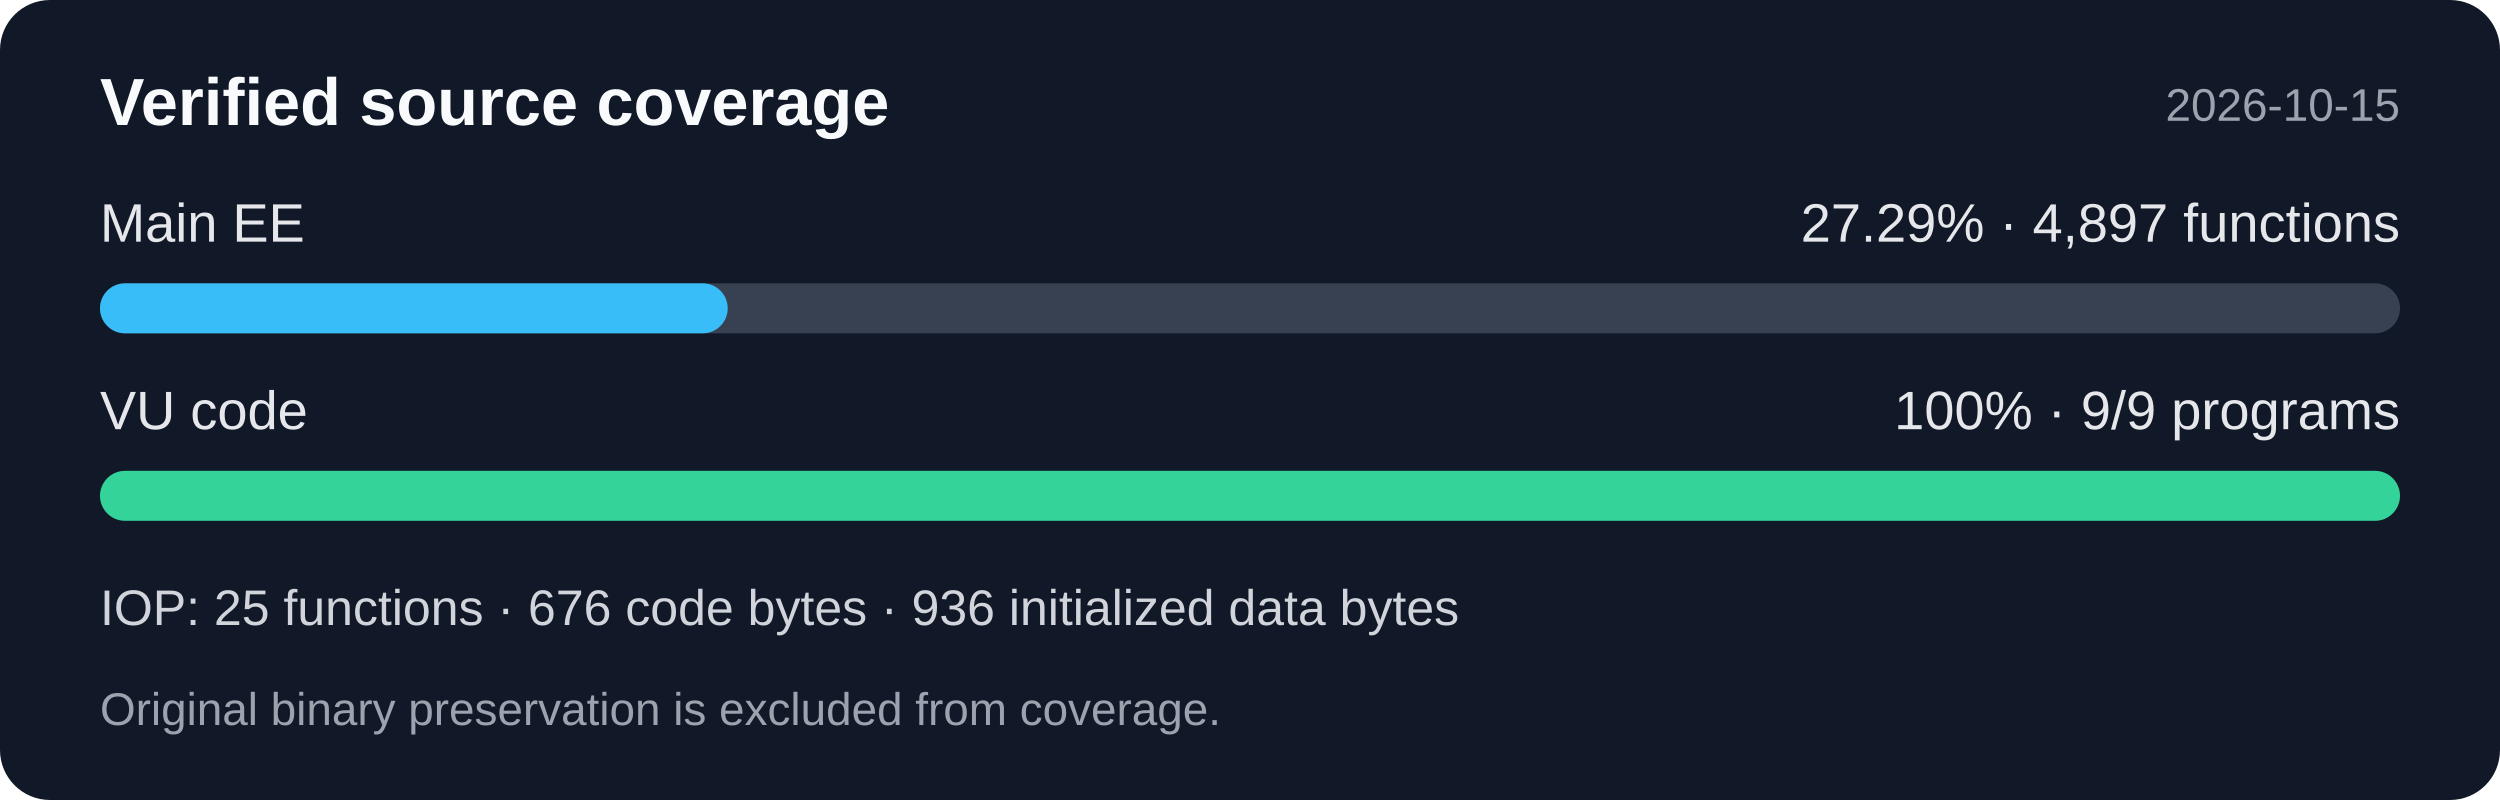
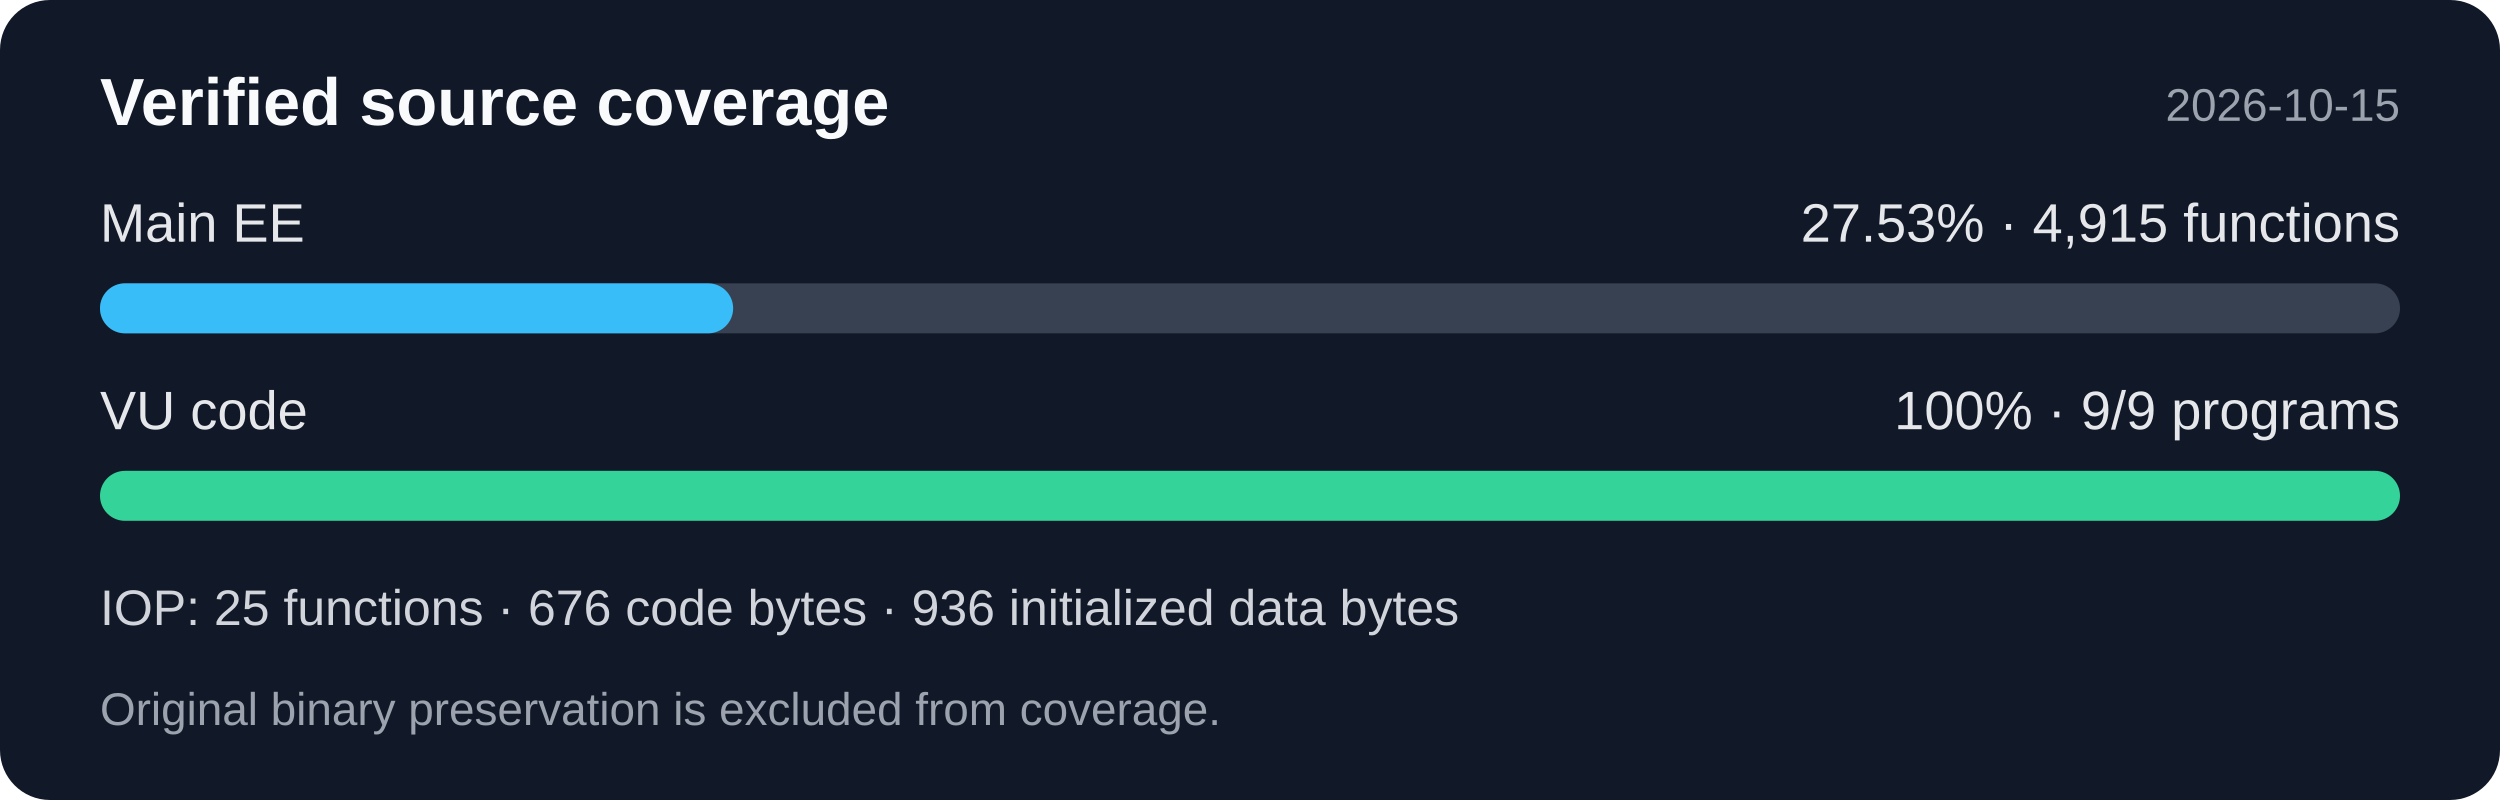
<svg xmlns="http://www.w3.org/2000/svg" width="600" height="192" viewBox="0 0 600 192" role="img" aria-labelledby="title desc">
  <rect width="600" height="192" rx="12" fill="#111827" />
  <g font-family="Segoe UI,Arial,sans-serif">
    <text x="24" y="30" fill="#f9fafb" font-size="16" font-weight="600">Verified source coverage</text>
    <text x="576" y="29" fill="#9ca3af" font-size="11" text-anchor="end">2026-10-15</text>
    <text x="24" y="58" fill="#e5e7eb" font-size="13">Main EE</text>
-     <text x="576" y="58" fill="#e5e7eb" font-size="13" text-anchor="end">27.29% · 4,897 functions</text>
+     <text x="576" y="58" fill="#e5e7eb" font-size="13" text-anchor="end">27.53% · 4,915 functions</text>
    <rect x="24" y="68" width="552" height="12" rx="6" fill="#374151" />
-     <rect x="24" y="68" width="150.652" height="12" rx="6" fill="#38bdf8" />
+     <rect x="24" y="68" width="151.958" height="12" rx="6" fill="#38bdf8" />
    <text x="24" y="103" fill="#e5e7eb" font-size="13">VU code</text>
    <text x="576" y="103" fill="#e5e7eb" font-size="13" text-anchor="end">100% · 9/9 programs</text>
    <rect x="24" y="113" width="552" height="12" rx="6" fill="#34d399" />
    <text x="24" y="150" fill="#d1d5db" font-size="12">IOP: 25 functions · 676 code bytes · 936 initialized data bytes</text>
    <text x="24" y="174" fill="#9ca3af" font-size="11">Original binary preservation is excluded from coverage.</text>
  </g>
</svg>
